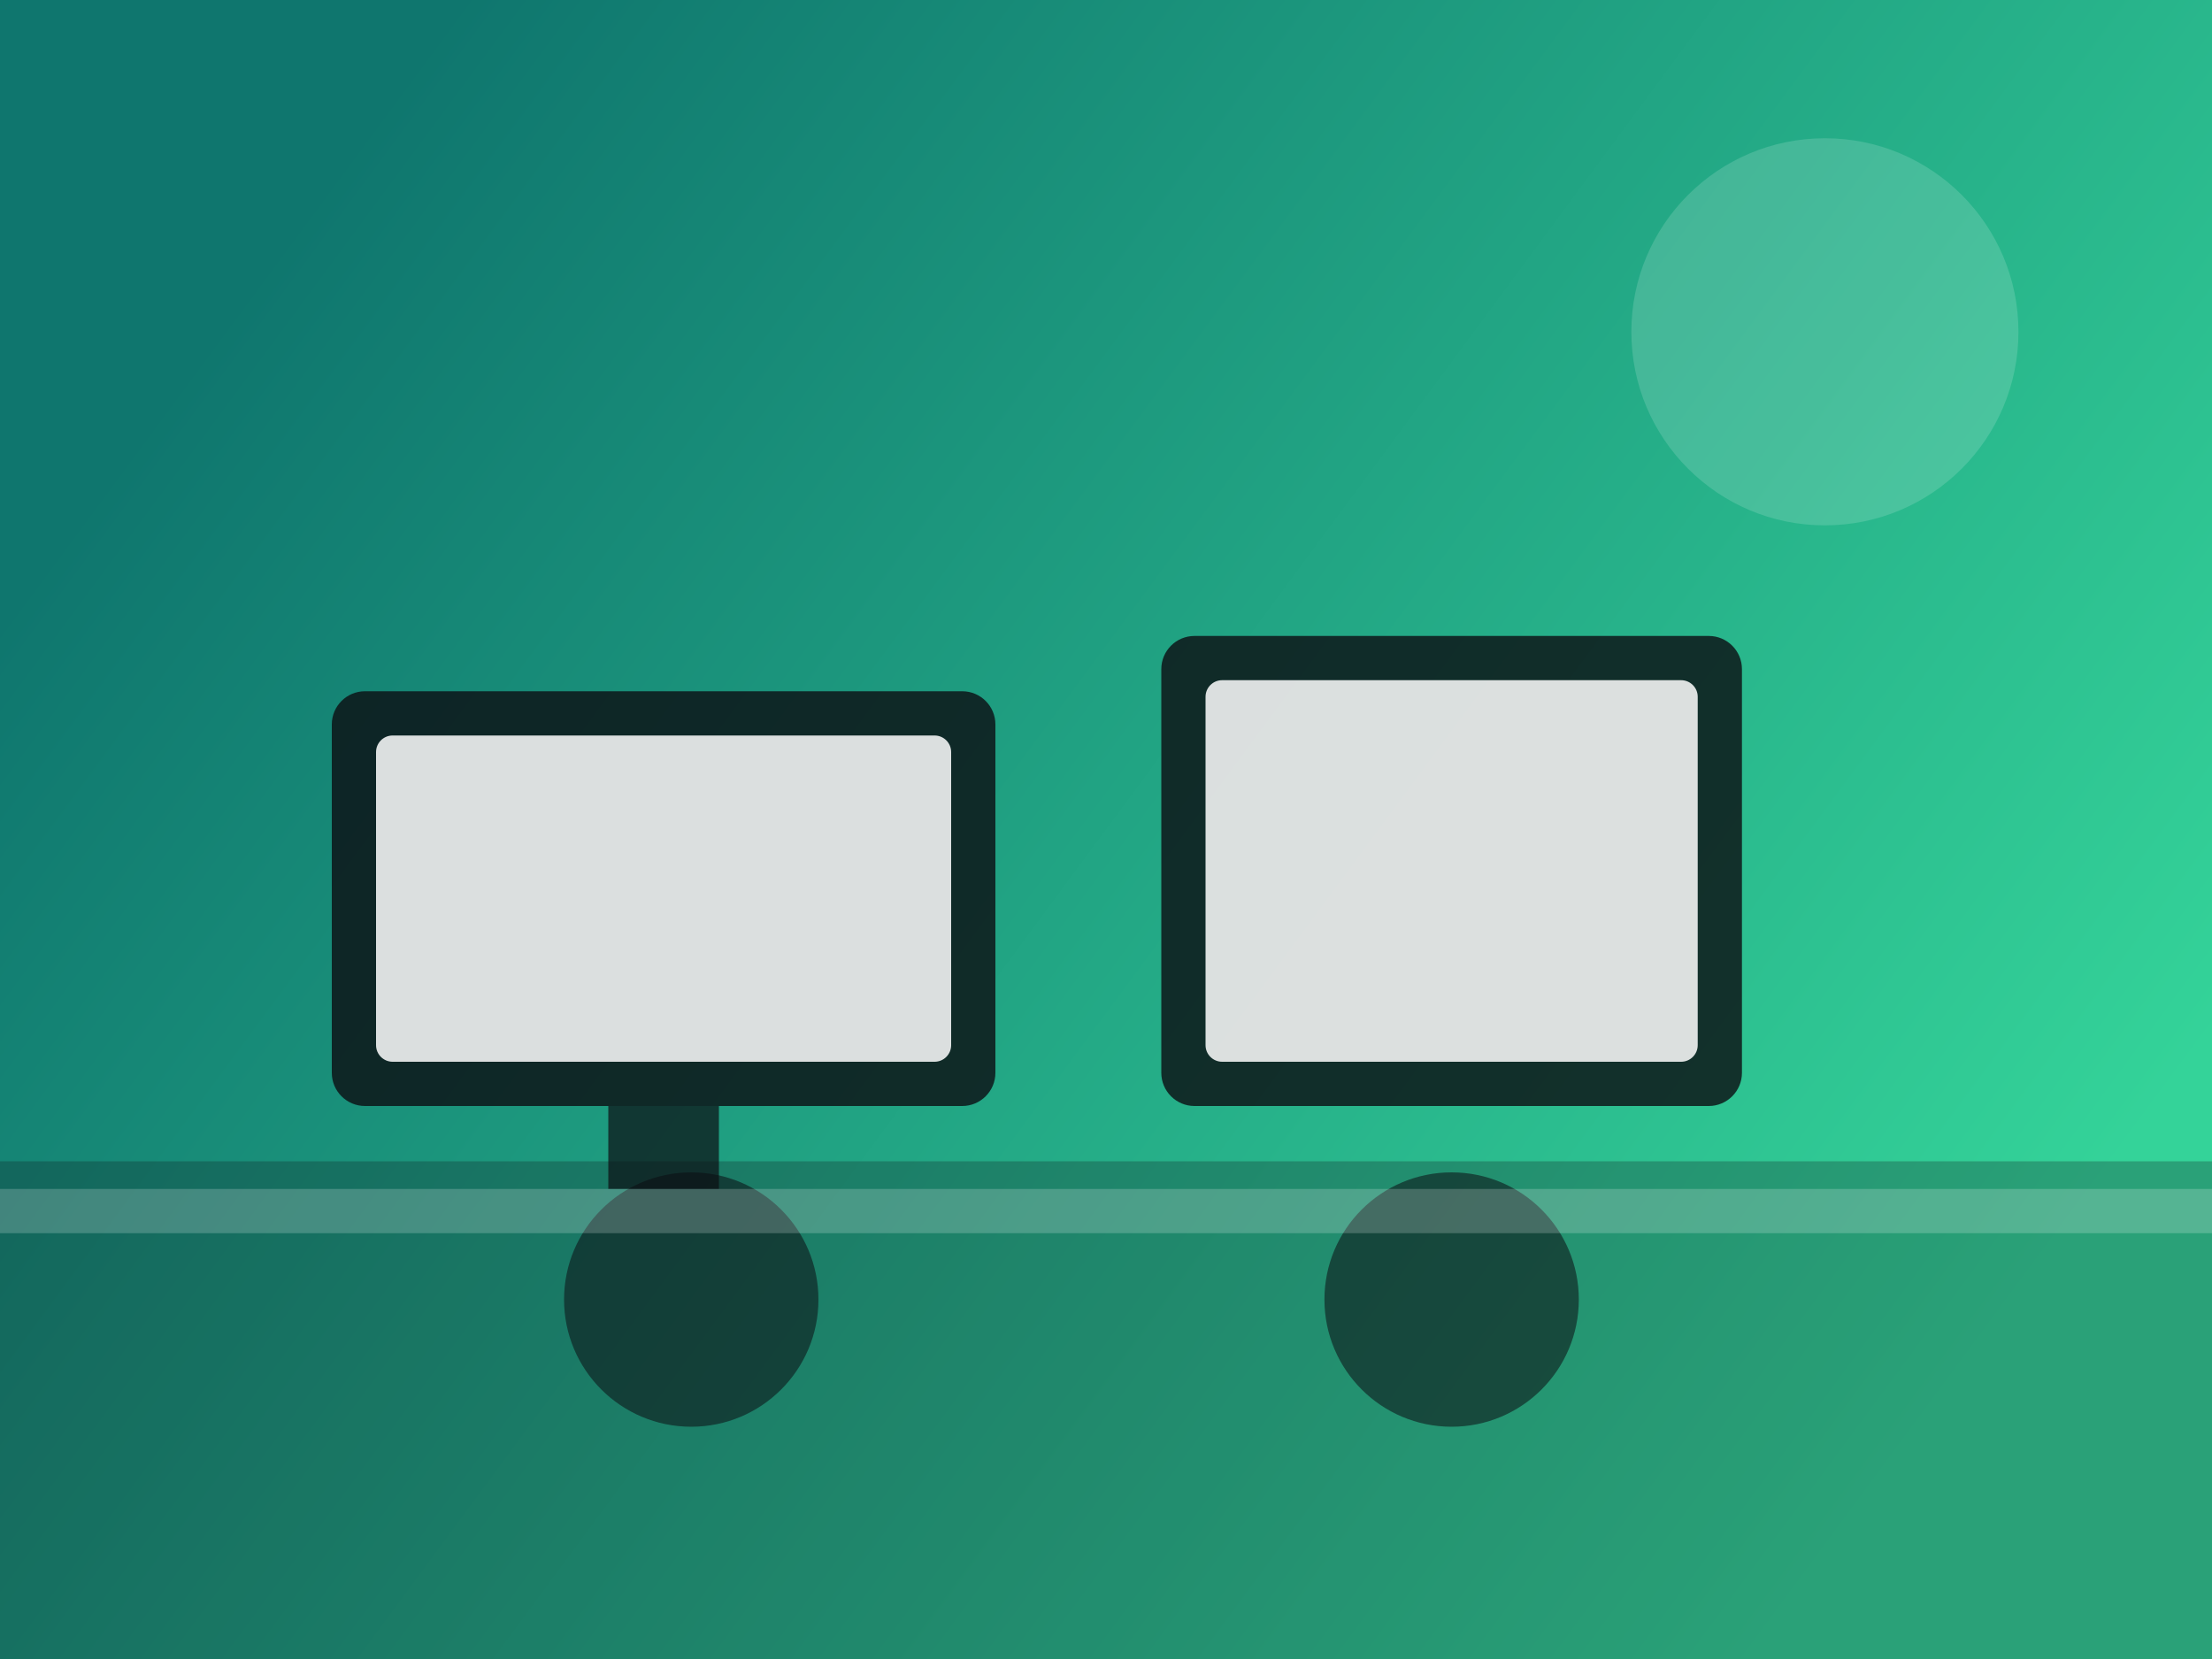
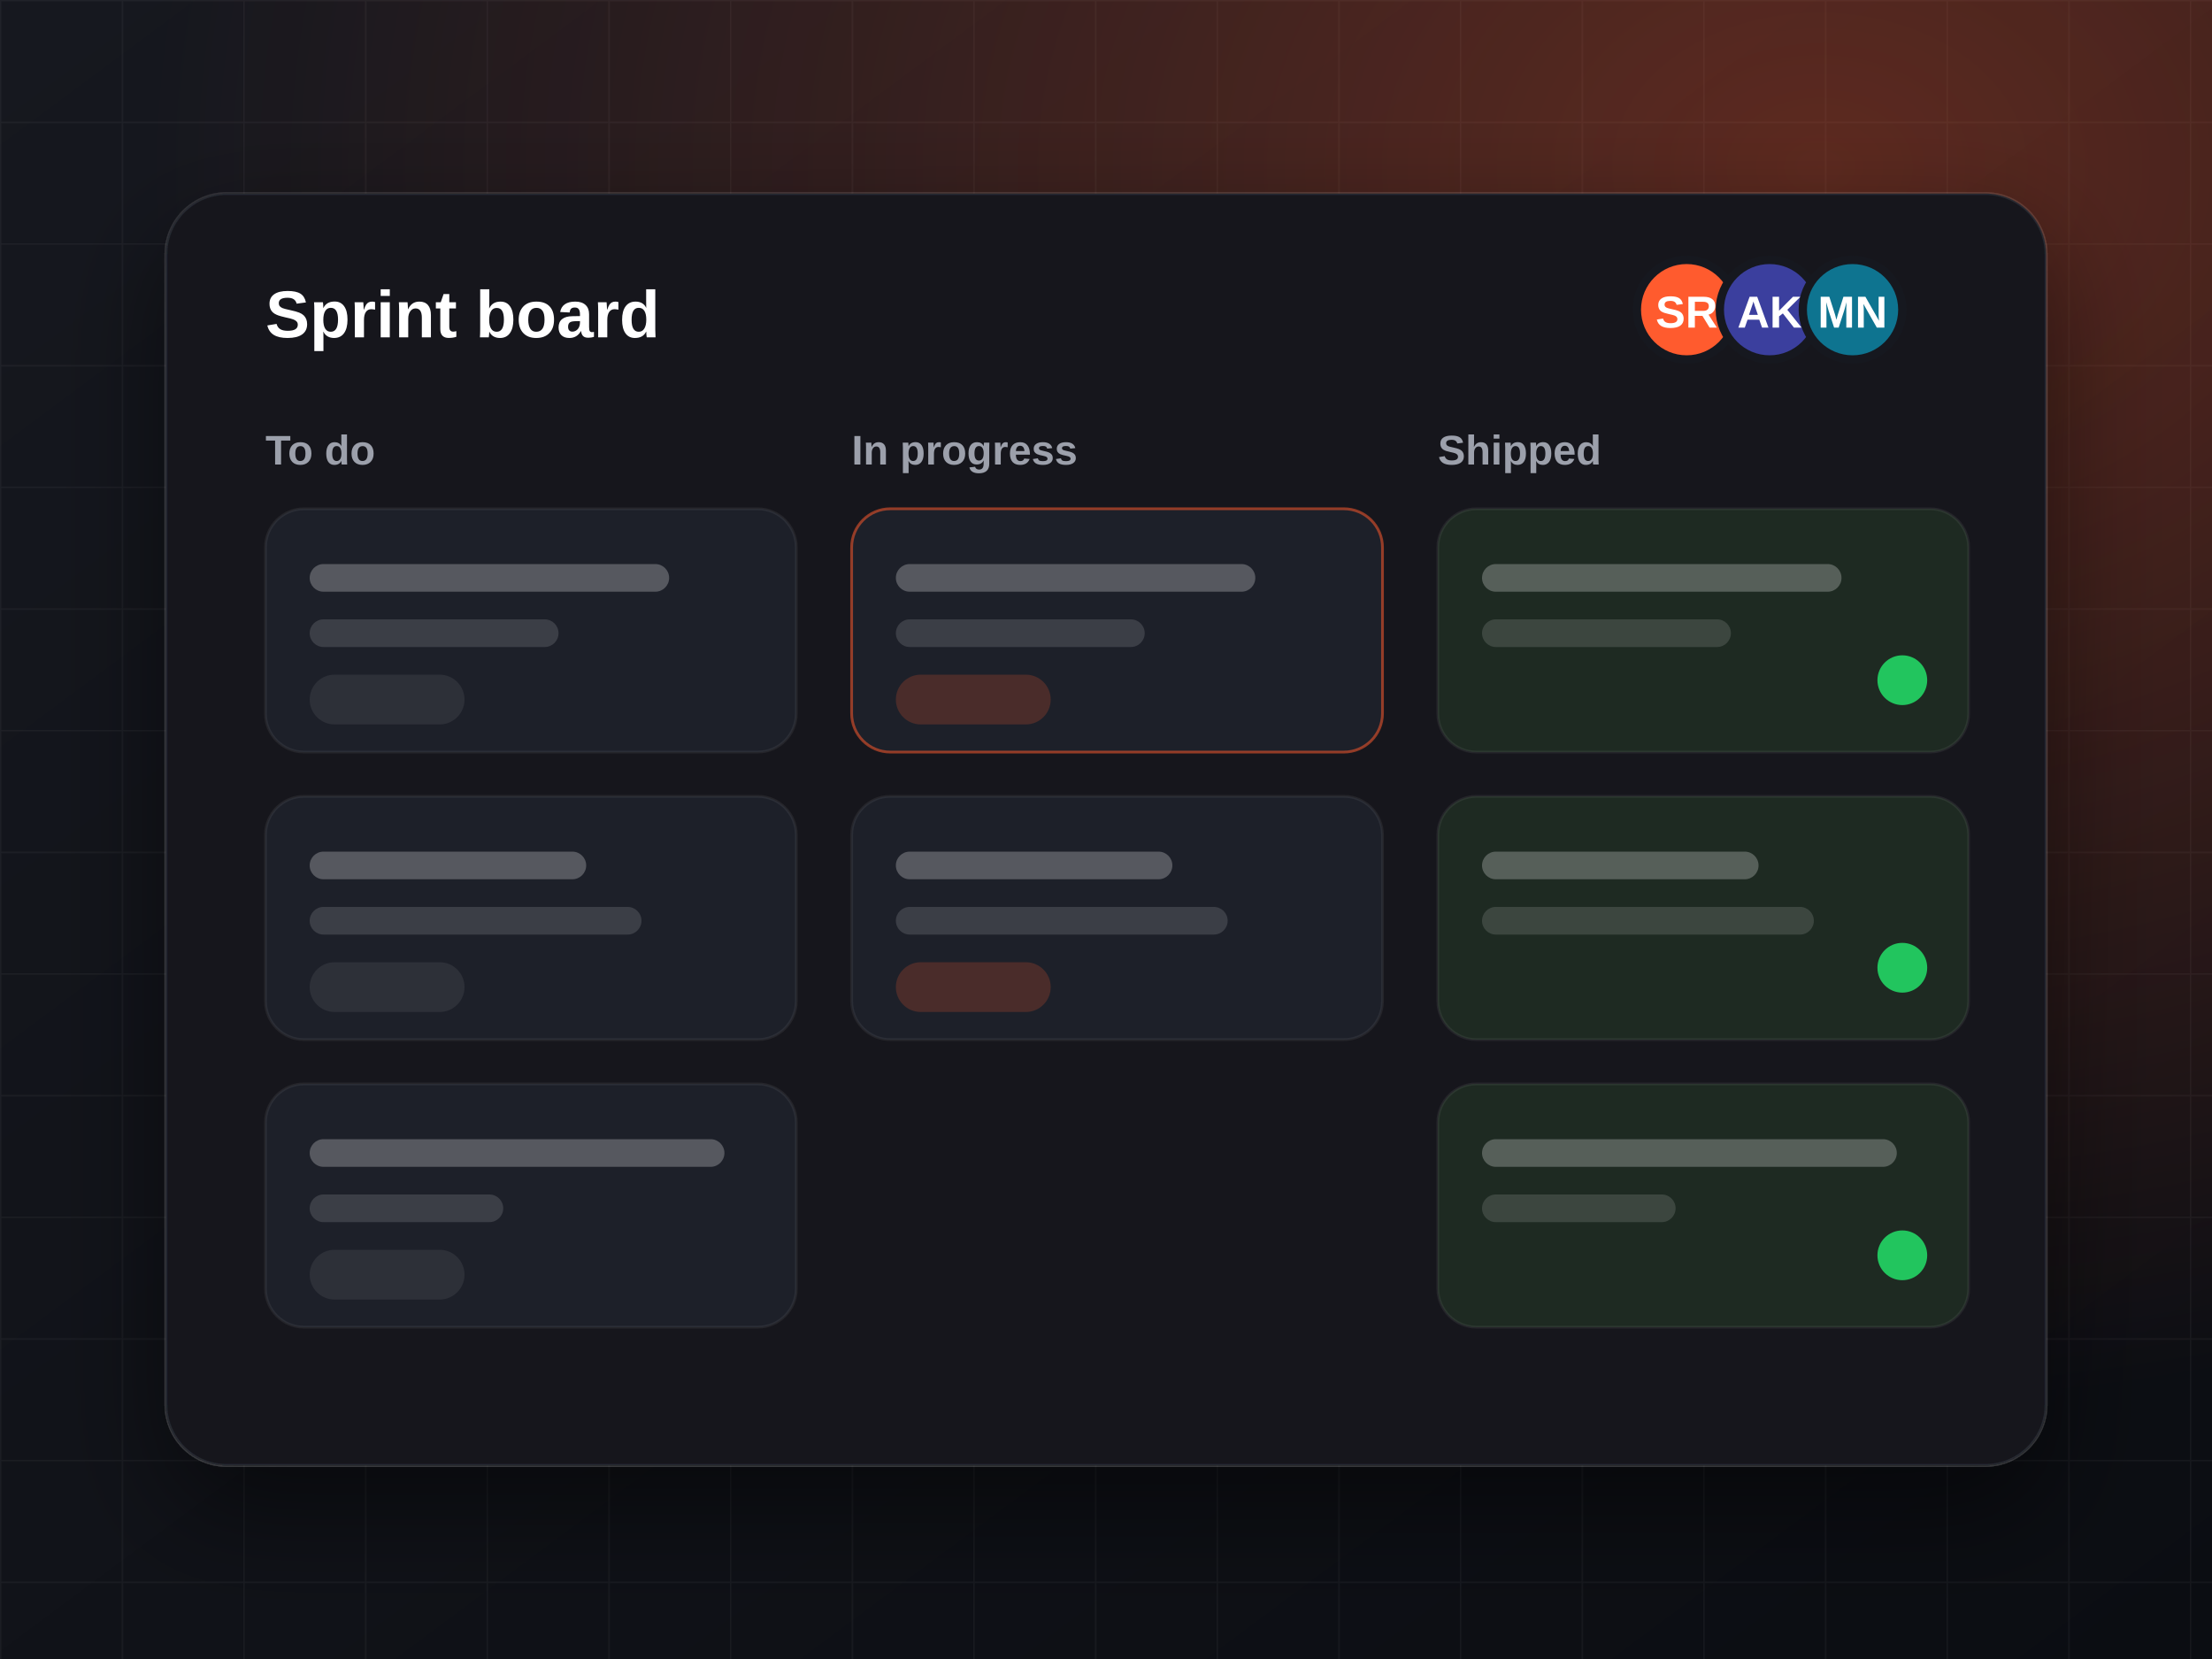
- <svg xmlns="http://www.w3.org/2000/svg" viewBox="0 0 800 600" width="800" height="600">
+ <svg xmlns="http://www.w3.org/2000/svg" viewBox="0 0 800 600" width="800" height="600" font-family="Manrope, 'Segoe UI', Arial, sans-serif">
  <defs>
-     <linearGradient id="g" gradientTransform="rotate(30 .5 .5)">
-       <stop offset="0" stop-color="#0F766E" />
-       <stop offset="1" stop-color="#34D399" />
+     <linearGradient id="bg" x1="0" y1="0" x2="1" y2="1">
+       <stop offset="0" stop-color="#16181F" />
+       <stop offset="1" stop-color="#0B0D12" />
    </linearGradient>
+     <linearGradient id="hot" x1="0" y1="1" x2="1" y2="0">
+       <stop offset="0" stop-color="#FF5B2E" />
+       <stop offset="1" stop-color="#FFB547" />
+     </linearGradient>
+     <radialGradient id="glow" cx="0.82" cy="0.1" r="0.75">
+       <stop offset="0" stop-color="#FF5B2E" stop-opacity=".32" />
+       <stop offset="1" stop-color="#FF5B2E" stop-opacity="0" />
+     </radialGradient>
+     <pattern id="grid" width="44" height="44" patternUnits="userSpaceOnUse">
+       <path d="M44 0H0V44" fill="none" stroke="#fff" stroke-opacity=".045" />
+     </pattern>
+     <filter id="sh" x="-20%" y="-20%" width="140%" height="160%">
+       <feDropShadow dx="0" dy="16" stdDeviation="20" flood-color="#000" flood-opacity=".5" />
+     </filter>
  </defs>
-   <rect width="800" height="600" fill="url(#g)" />
-   <rect x="0" y="420" width="800" height="180" fill="#0B0D12" opacity=".25" />
-   <rect x="120" y="250" width="240" height="150" rx="12" fill="#0B0D12" opacity=".8" />
-   <rect x="136" y="266" width="208" height="118" rx="6" fill="#fff" opacity=".85" />
-   <rect x="220" y="400" width="40" height="30" fill="#0B0D12" opacity=".7" />
-   <rect x="420" y="230" width="210" height="170" rx="12" fill="#0B0D12" opacity=".8" />
-   <rect x="436" y="246" width="178" height="138" rx="6" fill="#fff" opacity=".85" />
-   <circle cx="250" cy="470" r="46" fill="#0B0D12" opacity=".55" />
-   <circle cx="525" cy="470" r="46" fill="#0B0D12" opacity=".55" />
-   <circle cx="660" cy="120" r="70" fill="#fff" opacity=".15" />
-   <rect x="0" y="430" width="800" height="16" fill="#fff" opacity=".2" />
+   <rect width="800" height="600" fill="url(#bg)" />
+   <rect width="800" height="600" fill="url(#grid)" />
+   <rect width="800" height="600" fill="url(#glow)" />
+   <g filter="url(#sh)">
+     <rect x="60" y="70" width="680" height="460" rx="22" fill="#16181F" stroke="#ffffff14" />
+   </g>
+   <text x="96" y="122" font-family="Sora, Manrope, 'Segoe UI', Arial, sans-serif" font-size="24" font-weight="800" fill="#fff" text-anchor="start">Sprint board</text>
+   <circle cx="610" cy="112" r="18" fill="#FF5B2E" stroke="#16181F" stroke-width="3" />
+   <text x="610" y="118.48" font-family="Manrope, 'Segoe UI', Arial, sans-serif" font-size="16.2" font-weight="800" fill="#fff" text-anchor="middle">SR</text>
+   <circle cx="640" cy="112" r="18" fill="#3B3F9E" stroke="#16181F" stroke-width="3" />
+   <text x="640" y="118.48" font-family="Manrope, 'Segoe UI', Arial, sans-serif" font-size="16.2" font-weight="800" fill="#fff" text-anchor="middle">AK</text>
+   <circle cx="670" cy="112" r="18" fill="#0E7490" stroke="#16181F" stroke-width="3" />
+   <text x="670" y="118.48" font-family="Manrope, 'Segoe UI', Arial, sans-serif" font-size="16.2" font-weight="800" fill="#fff" text-anchor="middle">MN</text>
+   <text x="96" y="168" font-family="Manrope, 'Segoe UI', Arial, sans-serif" font-size="15" font-weight="700" fill="#9CA0AB" text-anchor="start">To do</text>
+   <rect x="96" y="184" width="192" height="88" rx="14" fill="#1D2029" stroke="#ffffff10" />
+   <rect x="112" y="204" width="130" height="10" rx="5" fill="#ffffff40" />
+   <rect x="112" y="224" width="90" height="10" rx="5" fill="#ffffff22" />
+   <rect x="112" y="244" width="56" height="18" rx="9" fill="#ffffff12" />
+   <rect x="96" y="288" width="192" height="88" rx="14" fill="#1D2029" stroke="#ffffff10" />
+   <rect x="112" y="308" width="100" height="10" rx="5" fill="#ffffff40" />
+   <rect x="112" y="328" width="120" height="10" rx="5" fill="#ffffff22" />
+   <rect x="112" y="348" width="56" height="18" rx="9" fill="#ffffff12" />
+   <rect x="96" y="392" width="192" height="88" rx="14" fill="#1D2029" stroke="#ffffff10" />
+   <rect x="112" y="412" width="150" height="10" rx="5" fill="#ffffff40" />
+   <rect x="112" y="432" width="70" height="10" rx="5" fill="#ffffff22" />
+   <rect x="112" y="452" width="56" height="18" rx="9" fill="#ffffff12" />
+   <text x="308" y="168" font-family="Manrope, 'Segoe UI', Arial, sans-serif" font-size="15" font-weight="700" fill="#9CA0AB" text-anchor="start">In progress</text>
+   <rect x="308" y="184" width="192" height="88" rx="14" fill="#1D2029" stroke="#FF5B2E88" />
+   <rect x="324" y="204" width="130" height="10" rx="5" fill="#ffffff40" />
+   <rect x="324" y="224" width="90" height="10" rx="5" fill="#ffffff22" />
+   <rect x="324" y="244" width="56" height="18" rx="9" fill="#FF5B2E33" />
+   <rect x="308" y="288" width="192" height="88" rx="14" fill="#1D2029" stroke="#ffffff10" />
+   <rect x="324" y="308" width="100" height="10" rx="5" fill="#ffffff40" />
+   <rect x="324" y="328" width="120" height="10" rx="5" fill="#ffffff22" />
+   <rect x="324" y="348" width="56" height="18" rx="9" fill="#FF5B2E33" />
+   <text x="520" y="168" font-family="Manrope, 'Segoe UI', Arial, sans-serif" font-size="15" font-weight="700" fill="#9CA0AB" text-anchor="start">Shipped</text>
+   <rect x="520" y="184" width="192" height="88" rx="14" fill="#1E2A22" stroke="#ffffff10" />
+   <rect x="536" y="204" width="130" height="10" rx="5" fill="#ffffff40" />
+   <rect x="536" y="224" width="90" height="10" rx="5" fill="#ffffff22" />
+   <circle cx="688" cy="246" r="9" fill="#22C55E" />
+   <rect x="520" y="288" width="192" height="88" rx="14" fill="#1E2A22" stroke="#ffffff10" />
+   <rect x="536" y="308" width="100" height="10" rx="5" fill="#ffffff40" />
+   <rect x="536" y="328" width="120" height="10" rx="5" fill="#ffffff22" />
+   <circle cx="688" cy="350" r="9" fill="#22C55E" />
+   <rect x="520" y="392" width="192" height="88" rx="14" fill="#1E2A22" stroke="#ffffff10" />
+   <rect x="536" y="412" width="150" height="10" rx="5" fill="#ffffff40" />
+   <rect x="536" y="432" width="70" height="10" rx="5" fill="#ffffff22" />
+   <circle cx="688" cy="454" r="9" fill="#22C55E" />
</svg>
